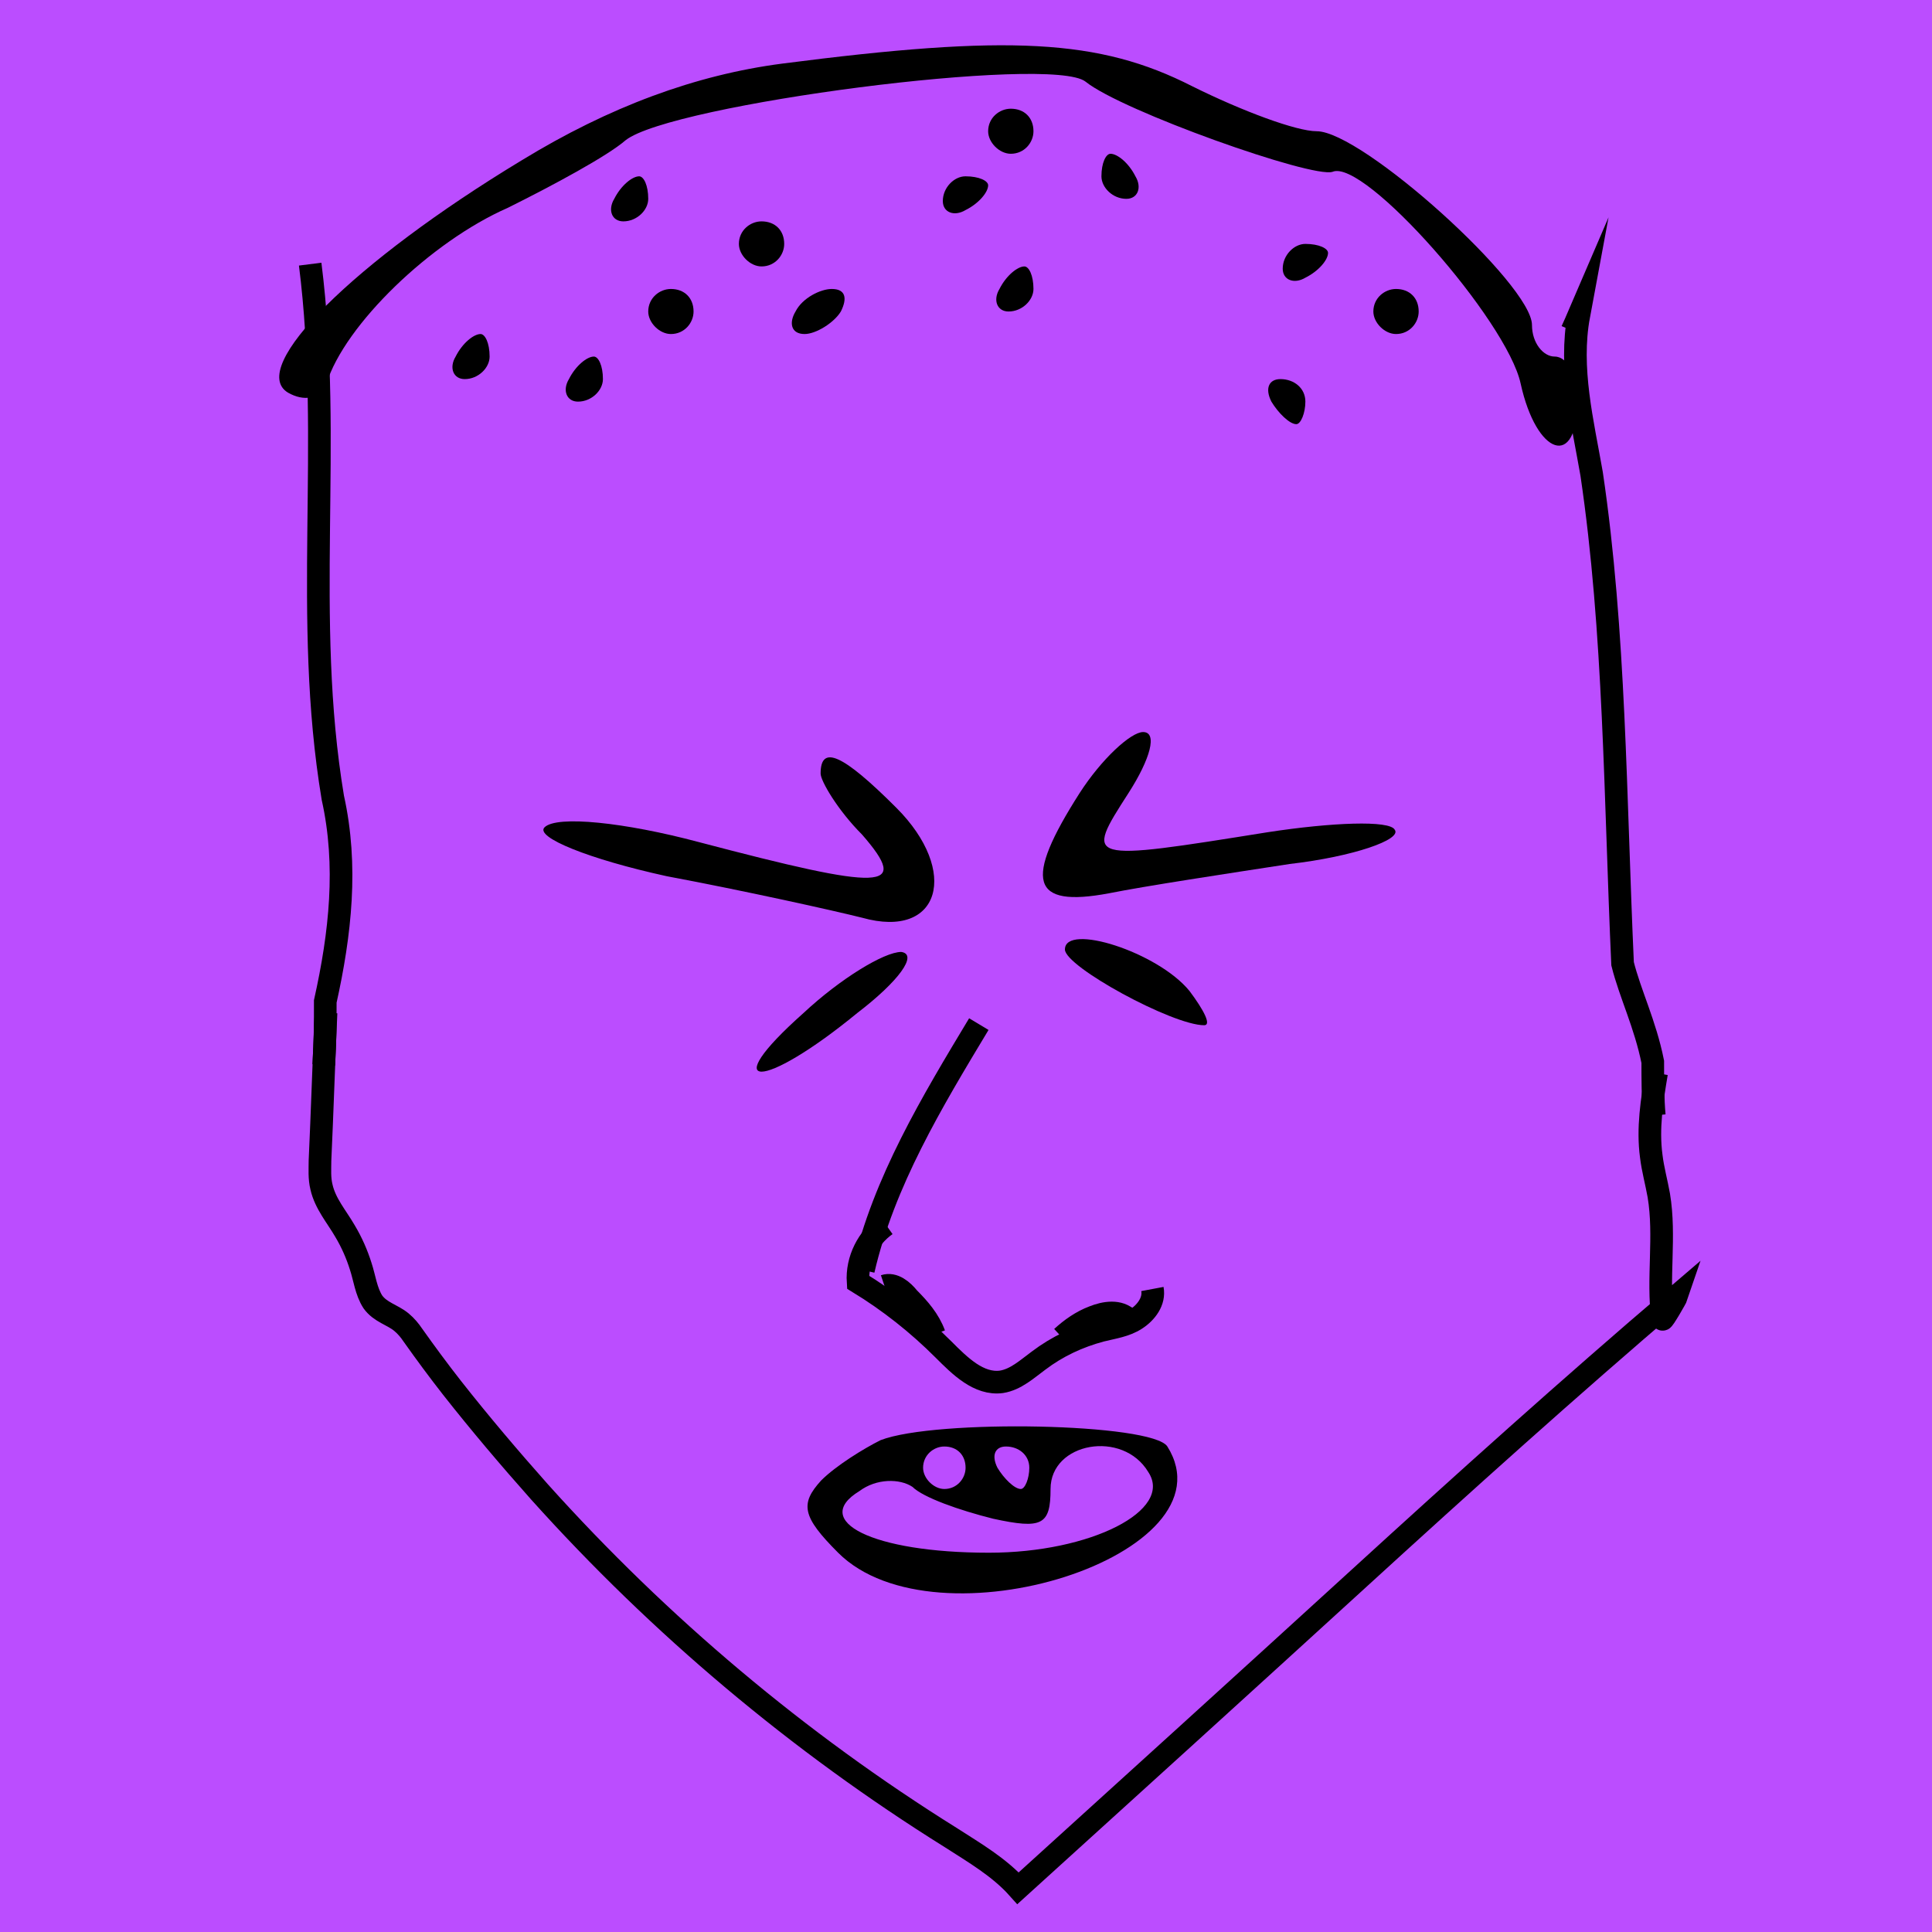
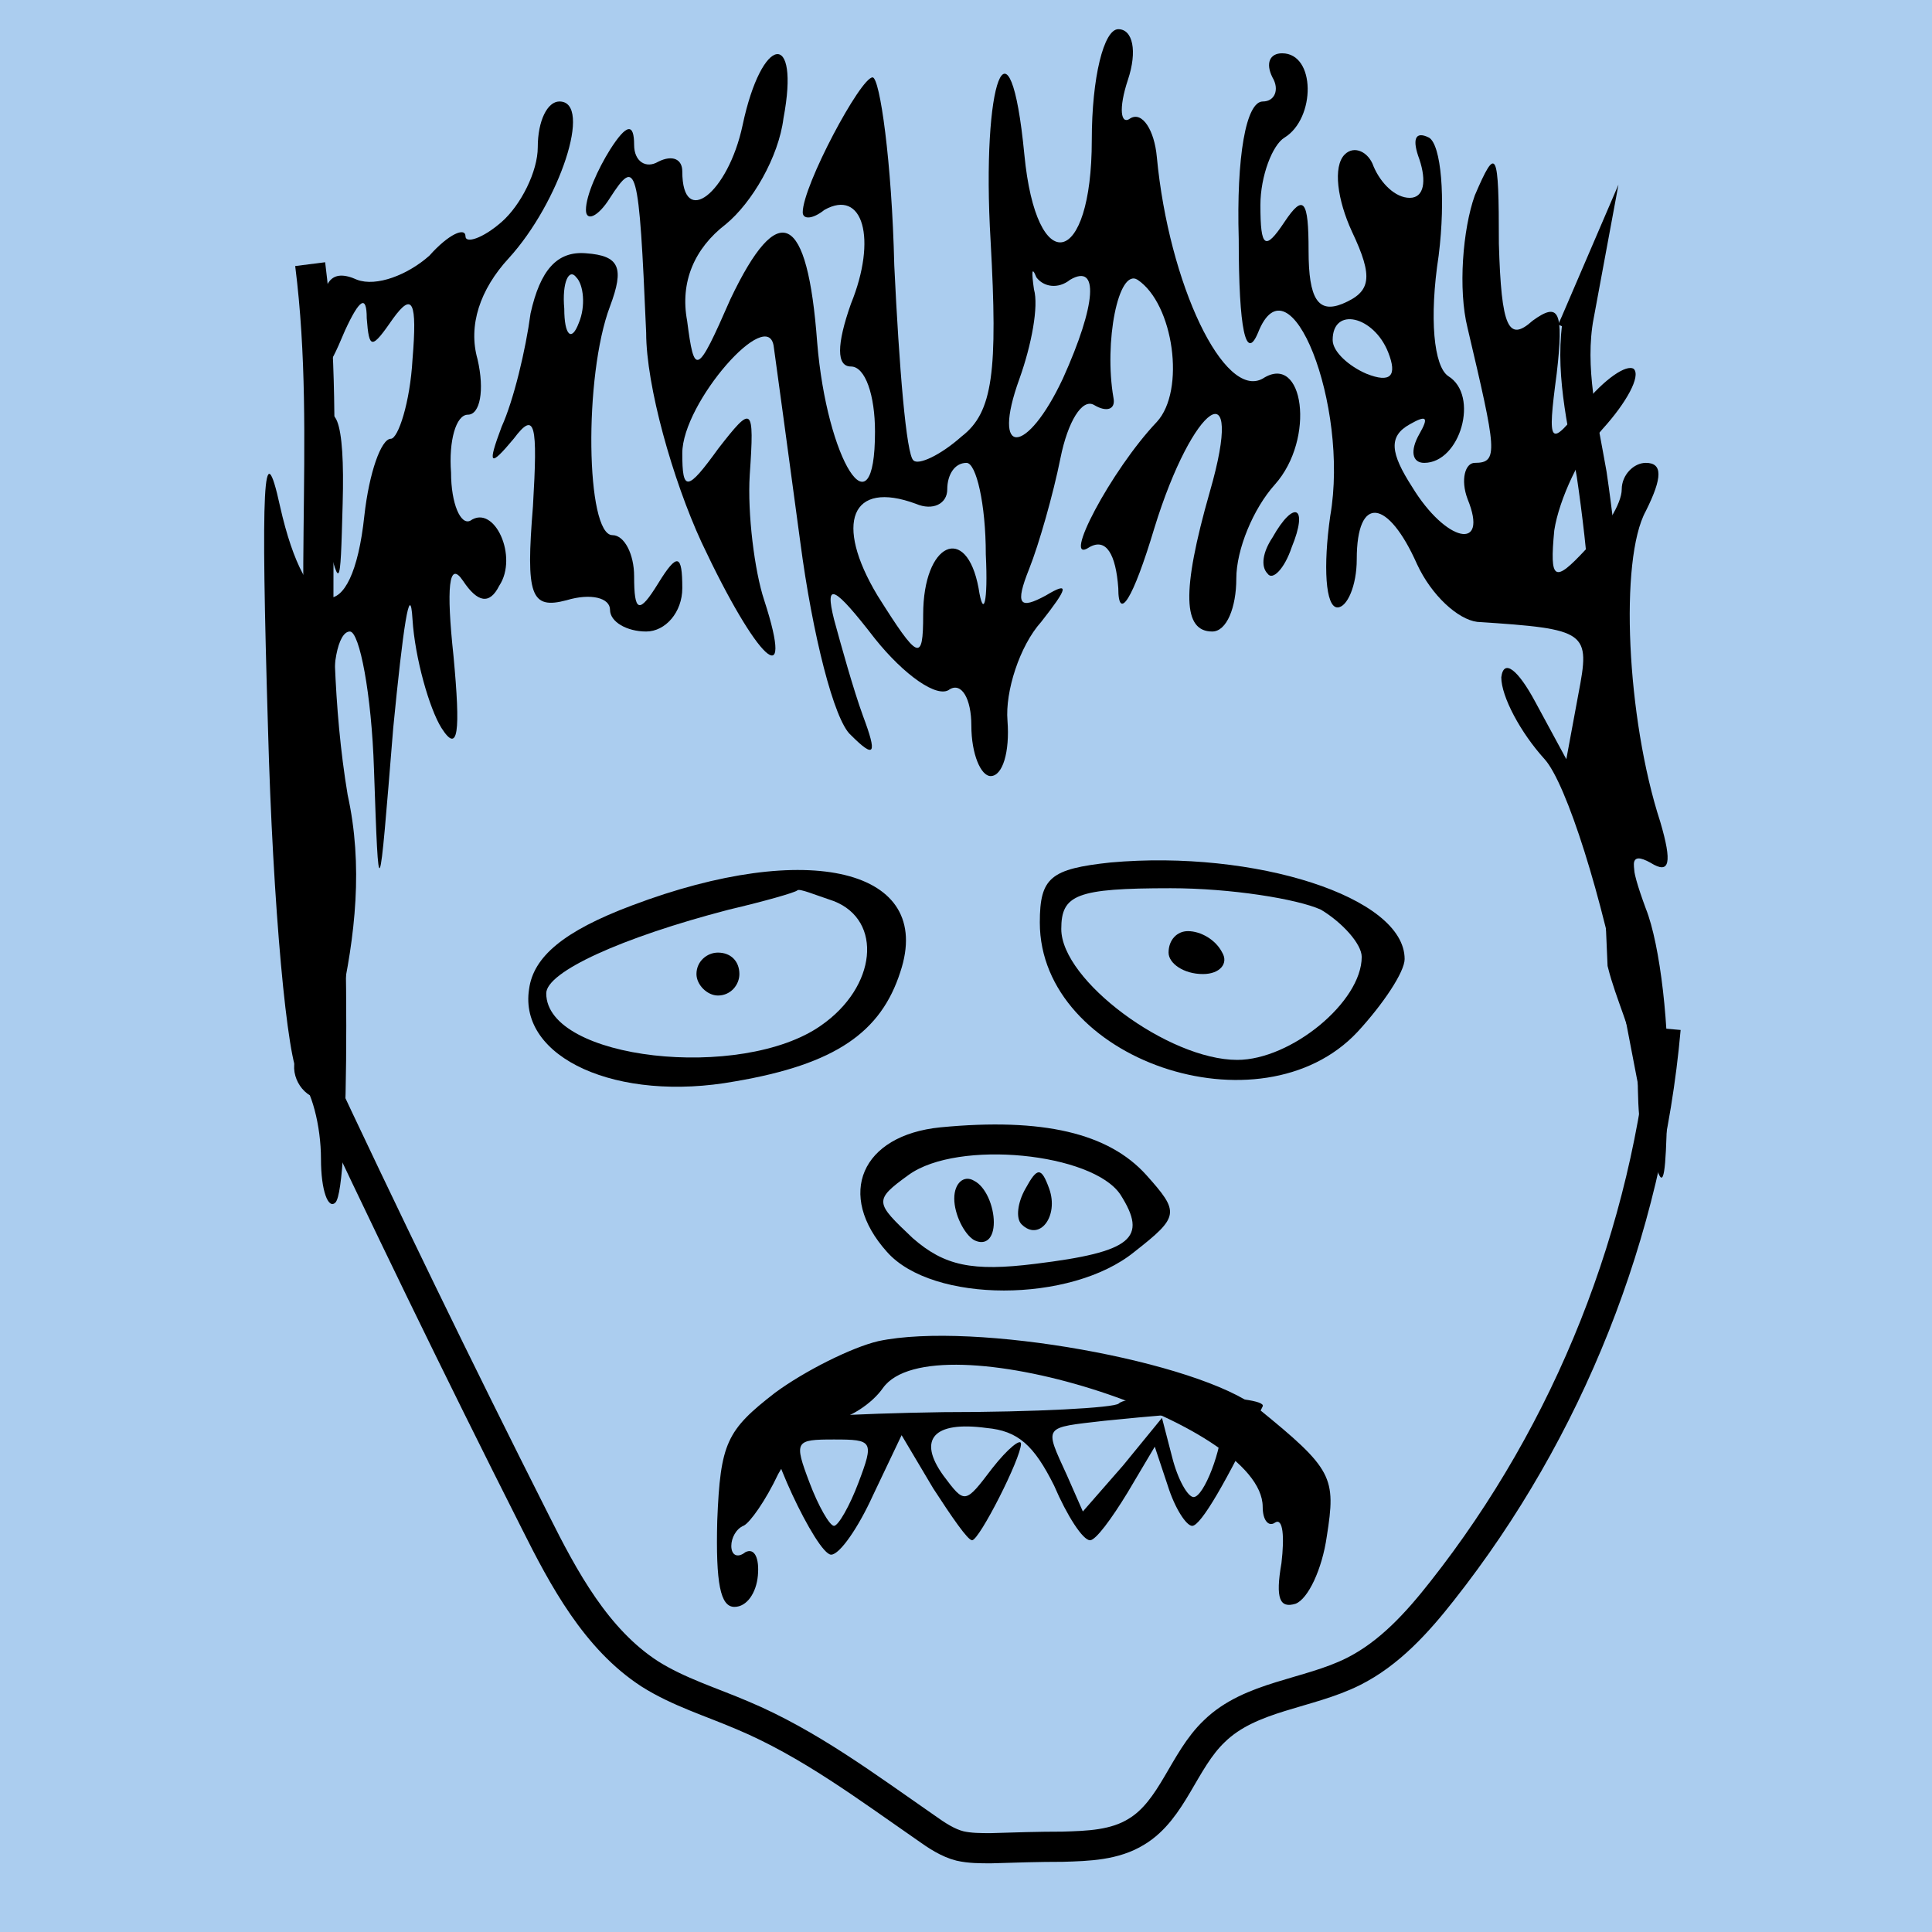
<svg xmlns="http://www.w3.org/2000/svg" width="256" height="256" viewBox="0 0 256 256" fill="none">
-   <g id="Frame 43">
-     <rect width="256" height="256" fill="#BB4DFF" />
+   <g id="Frame 50">
+     <rect width="256" height="256" fill="#ABCDEF" />
+     <rect width="256" height="256" fill="#ABCDEF" />
+     <rect width="256" height="256" fill="#ABCDEF" />
  </g>
  <style type="text/css">
	.st0{fill:none;stroke:#000000;stroke-width:4;stroke-miterlimit:10;}
</style>
  <g id="head">
    <path d="M38,51.8c0.5,0,0.7,0.2,0.5,0.6c-0.2,0.3-0.1,0.6,0.4,0.6c0.4,0,0.5,0.6,0.4,1.5c-0.2,0.8-0.1,1.5,0.1,1.5   c0.4,0,0.9,9.1,0.7,13c-0.4,8.8-0.4,9.5,0.5,10c0.7,0.4,0.7,0.5,0.1,0.6c-0.5,0-0.7,0.4-0.5,0.7c0.1,0.4-0.2,1.7-0.6,2.8l-0.9,2.1   l1.6-1c1.5-1,1.6-1,1.6,0.2c0,0.8-0.3,1.1-0.8,0.9c-0.5-0.2-1-0.1-1.3,0.3c-0.2,0.4,0.1,0.7,0.7,0.7c0.8,0,0.9,0.1,0.3,0.5   c-1.1,0.7-1,1.4,0.3,1.9c1,0.4,1,0.5-0.2,0.5c-1.3,0.1-1.5,0.7-1.4,4c0,1,0.1,2.8,0.1,4.1c0.1,1.4,0.4,2.2,0.8,2   c0.4-0.2,0.9,0.1,1.1,0.6c0.2,0.7,0.1,0.8-0.8,0.5c-0.7-0.2-1.2-0.1-1.2,0.2s0.3,0.7,0.6,0.7c0.4,0,0.4,0.4,0,1.2   c-0.8,1.5-0.2,1.6,1.4,0.1c1-0.8,1.1-0.8,0.5,0c-0.4,0.5-0.5,1.1-0.2,1.2c0.2,0.1,0.1,0.8-0.4,1.7c-0.8,1.4-0.8,1.4-0.5,0.1   c0.2-0.7,0.1-1.3-0.2-1.3c-0.8,0-0.6,2.2,0.4,3c0.7,0.5,0.9,3.1,1,12.7c0.1,6.6,0,11.8-0.2,11.7c-0.6-0.4-0.5,4,0.1,5.7   c0.4,0.8,0.6,3,0.6,4.7c0,0.1,0,0.2,0,0.4c1-0.7,2.1-1.2,3.2-1.7c-0.2-1.6-0.5-3.4-0.8-4.7c-0.3-1.9-0.6-12.4-0.6-23.2   c0-21.5-0.5-34.6-1.3-40.3c-0.6-3.7-0.3-27,0.3-28c0.2-0.3,0.1-0.7-0.2-0.9c-0.3-0.2-0.4-1.9-0.2-3.7c0.4-3.3,0.3-3.3-1.2-3.3   c-0.8,0-1.7,0.2-1.9,0.6c-0.2,0.3,0.1,1.5,0.5,2.7c0.5,1.1,0.7,2.7,0.5,3.3c-0.2,0.7-0.1,2.1,0.3,3c0.8,2.3-0.2,3.3-3.6,3.6   C36.6,50,37.1,51.8,38,51.8z M42.4,92.9c0.1,1-0.2,1.8-0.5,1.8c-0.4,0-0.5-0.3-0.3-0.6c0.2-0.4-0.1-0.6-0.5-0.6c-0.5,0-1-0.1-1-0.2   c0-0.7,1.2-3.4,1.4-3.4c0.2,0,0.1,0.4-0.1,1c-0.2,0.5-0.1,0.8,0.2,0.6C42,91.3,42.3,91.9,42.4,92.9z" />
    <path d="M210.3,59.3c0,1.5,0.2,2.8,0.5,2.8c0.5,0,0.8,4.6,1,22.3c0.3,20.3,1.5,34.1,3,33.6c0.7-0.2,0.6-1.9-0.7-10.3   c-1.1-8.2-1.1-18.9,0-18.9c1,0,1.3,1.8,1.9,11.9c0.2,3.1,0.5,6.5,0.6,7.5c0.3,2.3,1,13,1,14.2c-0.2,4.3-0.1,6.1,0.8,7.5   c0.6,0.8,0.8,1.6,0.4,1.6c-0.3,0-0.5,0.7-0.5,1.5c0,0.8,0.1,1.4,0.4,1.3c0.3-0.2,0.3,5.3,0.1,12.3c0,0.1,0,0.2,0,0.4   c0.6-0.7,1.4-1.2,2.2-1.5c0.1-0.7,0.3-1,0.6-0.9c0.2,0.1,0.4,0.3,0.5,0.6c0.6-0.1,1.2,0,1.8,0.1c0-0.3,0.1-0.5,0.1-0.6   c0.3-1.4,0.1-1.8-1.1-2.2c-1.4-0.5-1.4-0.8-1-2.8c0.3-1.3,0.4-2.5,0.3-2.7c-0.1-0.2-0.3-3-0.4-6.1c-0.1-3.1-0.3-6.2-0.6-6.7   c-0.3-0.5-0.7-2.3-0.8-3.9c-0.4-4-2.1-19.3-2.8-25.5c-0.3-2.8-0.6-8.1-0.7-11.9c-0.1-5.4-0.3-7.2-1.2-8.9c-0.8-1.5-1.1-3.4-1.1-6   c0-4.5-1-10.4-2.1-12.5c-1.5-2.9-2.2-6.7-1.8-10c0.4-3,0.3-3.3-0.8-3.3c-0.7,0-1.4,0.2-1.6,0.6c-0.2,0.3-0.2,1.6,0.1,2.7   c0.2,1.4,0.1,2.5-0.4,3c-0.6,0.7-0.6,1.3-0.2,2.3C209.8,55.1,210.3,56.8,210.3,59.3z M213.3,82.3c0.4-0.5,1-0.9,1.3-0.9   c0.4,0,0.3,0.4-0.1,0.9c-0.4,0.5-1,0.9-1.3,0.9C212.8,83.2,212.9,82.8,213.3,82.3z M214.7,83.8c0.7,0,0.9,0.2,0.5,0.4   c-0.4,0.1-0.8,0.8-0.8,1.4c0,1.4-1,2.1-1.4,0.9C212.5,85,213.3,83.8,214.7,83.8z" />
  </g>
  <path class="st0" d="M42.9,141.1c0.2-3.4,0.2-5.4,0.2-8.4c2-9,3-18,1-27c-4-24,0-47-3-70.7" />
  <path class="st0" d="M208.3,43.8c0.3-0.7,0.6-1.3,0.9-2c-1.3,7,0.5,14.1,1.7,21c3.1,20.9,3.1,42.9,4.1,64.9c1,4,3,8,4,13  c0,2,0,5,0.2,7.1" />
-   <path class="st0" d="M219.5,142.2c-0.6,3.6-1.2,7.3-0.7,11c0.2,1.7,0.7,3.5,1,5.2c0.9,5.4-0.2,11,0.5,16.4c0,0.3,1.8-2.8,1.9-3.1  c-14.3,12.2-28.3,24.8-42.2,37.5c-15,13.7-30.1,27.4-45.1,41c-2.5-2.8-5.8-4.7-8.9-6.7c-20.2-12.6-38.6-28.1-54.5-45.8  c-4-4.5-7.9-9.1-11.6-13.8c-1.8-2.3-3.5-4.6-5.2-7c-0.4-0.6-0.9-1.2-1.5-1.7c-1.2-1-2.8-1.3-3.8-2.7c-0.9-1.4-1.1-3.2-1.6-4.7  c-0.5-1.6-1.2-3.2-2.1-4.7c-1.1-1.9-2.6-3.6-3.1-5.8c-0.3-1.2-0.2-2.4-0.2-3.5c0.3-6.5,0.5-13,0.8-19.6" />
+   <path class="st0" d="M42.9,143.7c-1.4-0.1-2.4-2-1.7-3.2c9.6,20.5,19.5,40.9,29.7,61.1c3.8,7.6,8.1,15.6,15.2,20.2  c3.8,2.4,8.1,3.7,12.3,5.5c8.8,3.7,16.5,9.5,24.3,14.9c1.4,1,2.9,2,4.5,2.4c1.3,0.3,2.7,0.3,4.1,0.3c3.2-0.1,6.3-0.2,9.5-0.2  c3.4-0.1,6.9-0.2,9.8-2c4.8-2.9,6.2-9.4,10.3-13.3c4.8-4.7,12.4-4.9,18.4-7.9c4.8-2.4,8.5-6.5,11.8-10.7  c16.8-21.3,27.2-47.5,29.6-74.5" />
  <g id="hair">
-     <path id="Vector" d="M103.61 8.433C92.201 9.926 80.791 14.106 69.081 21.272C46.862 34.707 32.75 48.74 38.155 52.024C40.257 53.218 42.358 52.92 43.259 50.83C45.661 43.067 57.071 32.02 67.279 27.542C73.285 24.556 80.491 20.674 82.893 18.585C88.898 13.807 139.341 7.239 143.845 10.822C148.649 14.703 173.87 23.66 176.572 22.765C180.776 20.973 199.692 42.47 201.494 50.83C203.595 60.384 209 62.175 209 53.218C209 49.934 207.799 47.247 205.997 47.247C204.496 47.247 202.995 45.456 202.995 43.067C202.995 37.693 180.476 17.39 174.471 17.39C171.768 17.39 164.562 14.703 157.957 11.419C145.646 5.149 133.636 4.552 103.61 8.433Z" fill="black" />
-     <path id="Vector_2" d="M130.934 17.39C130.934 18.883 132.435 20.376 133.936 20.376C135.738 20.376 136.939 18.883 136.939 17.39C136.939 15.599 135.738 14.405 133.936 14.405C132.435 14.405 130.934 15.599 130.934 17.39Z" fill="black" />
-     <path id="Vector_3" d="M145.946 23.362C145.946 24.855 147.448 26.347 149.249 26.347C150.751 26.347 151.351 24.855 150.45 23.362C149.549 21.57 148.048 20.376 147.147 20.376C146.547 20.376 145.946 21.57 145.946 23.362Z" fill="black" />
-     <path id="Vector_4" d="M81.391 26.347C80.491 27.84 81.091 29.333 82.593 29.333C84.394 29.333 85.895 27.84 85.895 26.347C85.895 24.556 85.295 23.362 84.694 23.362C83.793 23.362 82.292 24.556 81.391 26.347Z" fill="black" />
-     <path id="Vector_5" d="M124.929 26.646C124.929 28.139 126.43 28.736 127.931 27.84C129.733 26.944 130.934 25.452 130.934 24.556C130.934 23.959 129.733 23.362 127.931 23.362C126.43 23.362 124.929 24.855 124.929 26.646Z" fill="black" />
-     <path id="Vector_6" d="M97.906 32.319C97.906 33.812 99.407 35.304 100.908 35.304C102.71 35.304 103.911 33.812 103.911 32.319C103.911 30.527 102.71 29.333 100.908 29.333C99.407 29.333 97.906 30.527 97.906 32.319Z" fill="black" />
-     <path id="Vector_7" d="M169.967 35.603C169.967 37.096 171.468 37.693 172.969 36.797C174.771 35.901 175.972 34.409 175.972 33.513C175.972 32.916 174.771 32.319 172.969 32.319C171.468 32.319 169.967 33.812 169.967 35.603Z" fill="black" />
-     <path id="Vector_8" d="M132.435 38.29C131.534 39.783 132.135 41.276 133.636 41.276C135.437 41.276 136.939 39.783 136.939 38.29C136.939 36.499 136.338 35.304 135.738 35.304C134.837 35.304 133.336 36.499 132.435 38.29Z" fill="black" />
-     <path id="Vector_9" d="M85.895 41.276C85.895 42.769 87.397 44.261 88.898 44.261C90.7 44.261 91.9 42.769 91.9 41.276C91.9 39.484 90.7 38.29 88.898 38.29C87.397 38.29 85.895 39.484 85.895 41.276Z" fill="black" />
-     <path id="Vector_10" d="M105.412 41.276C104.511 42.769 104.811 44.261 106.613 44.261C108.114 44.261 110.516 42.769 111.417 41.276C112.318 39.484 112.018 38.29 110.216 38.29C108.715 38.29 106.313 39.484 105.412 41.276Z" fill="black" />
-     <path id="Vector_11" d="M181.977 41.276C181.977 42.769 183.478 44.261 184.98 44.261C186.781 44.261 187.982 42.769 187.982 41.276C187.982 39.484 186.781 38.29 184.98 38.29C183.478 38.29 181.977 39.484 181.977 41.276Z" fill="black" />
-     <path id="Vector_12" d="M60.374 47.247C59.473 48.74 60.073 50.233 61.575 50.233C63.376 50.233 64.877 48.74 64.877 47.247C64.877 45.456 64.277 44.261 63.676 44.261C62.776 44.261 61.274 45.456 60.374 47.247Z" fill="black" />
-     <path id="Vector_13" d="M75.386 50.233C74.486 51.726 75.086 53.218 76.587 53.218C78.389 53.218 79.89 51.726 79.89 50.233C79.89 48.441 79.29 47.247 78.689 47.247C77.788 47.247 76.287 48.441 75.386 50.233Z" fill="black" />
-     <path id="Vector_14" d="M168.466 53.218C169.366 54.711 170.868 56.204 171.768 56.204C172.369 56.204 172.969 54.711 172.969 53.218C172.969 51.427 171.468 50.233 169.667 50.233C168.165 50.233 167.565 51.427 168.466 53.218Z" fill="black" />
+     <path id="Vector" d="M144.668 18.555C144.668 35.474 137.327 37.07 135.731 20.47C133.816 0.677 129.986 10.573 131.262 31.962C132.22 49.201 131.581 54.629 127.432 57.821C124.56 60.375 121.687 61.652 121.049 61.013C120.091 60.375 119.134 48.563 118.495 35.155C118.176 21.428 116.58 10.254 115.623 10.254C114.027 10.254 106.366 24.62 106.366 28.132C106.366 29.089 107.643 29.089 109.239 27.812C114.346 24.939 116.261 31.643 112.75 40.263C110.835 45.69 110.835 48.563 112.75 48.563C114.665 48.563 115.942 52.394 115.942 57.182C115.942 71.229 109.558 61.013 108.281 45.371C107.005 28.132 103.175 26.216 96.791 39.624C92.323 49.84 92.003 49.84 91.046 42.497C90.088 37.39 92.003 32.92 96.153 29.728C99.664 26.855 103.175 20.789 103.813 15.681C106.047 3.869 100.94 4.508 98.387 16.639C96.472 25.578 90.407 30.366 90.407 22.705C90.407 21.108 89.131 20.47 87.216 21.428C85.62 22.385 84.024 21.428 84.024 19.193C84.024 16.32 83.067 16.32 80.832 19.831C79.236 22.385 77.64 25.897 77.64 27.812C77.64 29.409 79.236 28.77 80.832 26.216C84.343 20.789 84.662 21.747 85.62 44.094C85.62 51.117 89.131 63.567 92.961 71.867C100.302 87.51 105.409 92.299 101.26 79.529C99.983 75.698 99.025 68.037 99.344 62.929C99.983 53.671 99.664 53.671 95.195 59.417C91.046 65.163 90.407 65.163 90.407 60.056C90.407 53.352 101.898 40.263 102.536 46.009C102.855 48.244 104.451 60.056 106.047 71.867C107.643 83.999 110.516 95.491 112.75 97.407C115.942 100.599 116.261 99.96 114.346 94.853C113.069 91.341 111.473 85.595 110.516 82.083C109.239 76.975 110.516 77.614 115.942 84.637C119.772 89.426 124.24 92.618 125.836 91.341C127.432 90.383 128.709 92.618 128.709 96.13C128.709 99.96 129.986 102.834 131.262 102.834C132.858 102.834 133.816 99.641 133.496 95.491C133.177 91.66 135.092 85.595 137.965 82.402C141.476 77.933 141.795 76.975 138.603 78.891C135.092 80.806 134.454 80.168 136.369 75.379C137.646 72.187 139.561 65.483 140.518 60.694C141.476 55.906 143.391 52.713 144.987 53.671C146.583 54.629 147.859 54.309 147.54 52.713C146.264 45.371 148.179 35.474 150.732 37.07C155.52 40.263 157.116 51.755 153.285 55.906C147.221 62.29 140.518 75.06 144.349 72.506C146.583 71.229 147.859 73.464 148.179 77.933C148.179 82.402 150.094 79.529 152.966 69.952C158.073 53.352 165.095 48.563 160.307 65.163C156.477 78.572 156.796 83.679 160.627 83.679C162.542 83.679 163.818 80.487 163.818 76.656C163.818 72.825 166.053 67.398 168.925 64.206C174.351 58.14 172.755 46.648 167.329 50.159C162.222 53.032 154.881 37.709 153.285 20.789C152.966 17.277 151.37 14.724 149.775 15.681C148.498 16.639 148.179 14.404 149.455 10.573C150.732 6.743 150.094 3.869 148.179 3.869C146.264 3.869 144.668 10.254 144.668 18.555ZM141.795 37.07C145.625 34.836 145.306 40.263 140.838 50.159C136.05 60.375 131.262 60.694 135.092 50.159C136.688 45.69 137.646 40.582 137.007 38.347C136.688 36.113 136.688 35.155 137.327 36.751C138.284 38.028 140.199 38.347 141.795 37.07ZM130.624 73.464C130.943 79.848 130.305 82.083 129.666 77.933C128.07 69.314 122.325 71.867 122.325 81.445C122.325 87.829 121.687 87.51 116.261 78.891C110.516 69.314 112.75 63.567 121.368 66.76C123.602 67.717 125.517 66.76 125.517 64.844C125.517 62.929 126.475 61.333 128.07 61.333C129.347 61.333 130.624 66.76 130.624 73.464Z" fill="black" />
+     <path id="Vector_2" d="M168.606 10.254C169.564 11.85 168.925 13.447 167.329 13.447C165.095 13.447 163.818 20.789 164.138 31.643C164.138 43.774 165.095 47.924 166.691 44.093C170.84 33.559 178.82 53.671 176.266 68.356C175.309 75.06 175.628 80.487 177.224 80.487C178.501 80.487 179.777 77.614 179.777 74.102C179.777 65.482 183.927 66.121 187.757 74.74C189.672 78.891 193.183 82.083 195.736 82.402C210.418 83.36 210.737 83.679 209.142 91.979L207.546 100.599L203.396 92.937C201.162 88.787 199.247 87.191 198.928 89.745C198.928 92.299 201.481 97.087 204.673 100.599C207.546 103.791 212.333 118.795 215.206 134.119C220.313 160.935 220.632 161.254 220.951 145.292C221.27 136.354 219.994 125.18 218.079 120.392C215.844 114.326 215.844 112.73 218.717 114.326C221.27 115.922 221.589 114.326 219.994 108.899C215.525 95.172 214.568 74.102 218.079 67.717C220.313 63.248 220.313 61.332 218.079 61.332C216.483 61.332 214.887 62.928 214.887 64.844C214.887 66.759 212.652 70.271 210.099 72.825C205.95 77.294 205.311 76.975 205.95 70.271C206.588 66.121 209.461 60.055 212.333 56.863C215.525 53.351 217.44 49.84 216.483 48.882C215.525 48.243 212.652 50.159 209.78 53.671C205.311 59.417 204.992 59.098 206.269 49.52C207.226 41.22 206.588 39.943 203.077 42.497C199.885 45.37 198.928 43.455 198.609 32.282C198.609 19.831 198.29 19.193 195.417 25.897C193.821 30.366 193.183 38.347 194.459 43.455C198.29 59.736 198.609 61.332 195.417 61.332C194.14 61.332 193.502 63.567 194.459 66.121C197.332 73.144 191.587 71.867 187.118 64.525C184.246 60.055 183.927 57.821 186.799 56.224C189.033 54.948 189.353 55.267 188.076 57.502C186.799 59.736 187.118 61.332 188.714 61.332C193.502 61.332 196.055 52.394 191.906 49.84C189.991 48.563 189.353 42.178 190.629 33.878C191.587 26.216 190.948 19.193 189.353 18.235C187.437 17.277 187.118 18.554 188.076 21.108C189.033 23.981 188.714 26.216 186.799 26.216C184.884 26.216 182.969 24.301 182.011 22.066C181.373 20.151 179.458 19.193 178.181 20.47C176.585 22.066 177.224 26.535 179.139 30.685C182.011 36.751 181.692 38.666 177.862 40.263C174.67 41.539 173.394 39.624 173.394 33.239C173.394 26.535 172.755 25.578 170.202 29.408C167.648 33.239 167.01 32.92 167.01 27.174C167.01 23.343 168.606 19.193 170.202 18.235C174.351 15.681 174.351 7.062 169.883 7.062C168.287 7.062 167.648 8.339 168.606 10.254ZM183.927 46.647C185.203 49.84 184.246 50.797 181.054 49.52C178.82 48.563 176.585 46.647 176.585 45.051C176.585 40.582 182.011 41.859 183.927 46.647Z" fill="black" />
+     <path id="Vector_3" d="M71.257 19.512C71.257 22.704 69.023 27.174 66.469 29.408C63.916 31.643 61.681 32.282 61.681 31.324C61.681 30.047 59.447 31.005 56.894 33.878C54.021 36.432 49.872 38.028 47.319 37.07C43.808 35.474 42.531 37.389 42.85 42.497C42.85 49.84 43.169 49.84 45.723 43.774C47.638 39.624 48.595 38.986 48.595 42.178C48.914 46.328 49.234 46.328 52.106 42.178C54.66 38.666 55.298 39.943 54.66 47.605C54.34 53.351 52.745 58.14 51.787 58.14C50.51 58.14 48.914 62.609 48.276 68.356C46.68 83.36 40.616 82.721 37.105 67.079C34.871 56.863 34.551 64.206 35.509 96.449C36.147 120.072 38.062 140.823 39.658 142.738C41.254 144.335 42.531 149.123 42.531 153.592C42.531 157.743 43.488 160.296 44.446 159.339C46.361 157.423 46.361 120.711 44.446 93.895C43.808 88.468 44.765 83.679 46.361 83.679C47.638 83.679 49.234 91.979 49.553 101.876C50.191 120.392 50.191 120.072 52.106 96.449C53.383 83.36 54.34 76.656 54.66 82.083C54.979 87.191 56.894 93.895 58.49 96.449C60.724 99.96 61.043 97.087 60.086 86.871C59.128 77.933 59.447 74.102 61.362 76.975C63.277 79.848 64.873 80.167 66.15 77.614C68.703 73.783 65.512 66.759 62.32 68.994C61.043 69.632 59.766 66.759 59.766 62.609C59.447 58.459 60.405 54.947 62.001 54.947C63.597 54.947 64.235 51.755 63.277 47.605C62.001 43.136 63.597 38.347 67.427 34.197C74.129 26.855 78.598 13.446 74.129 13.446C72.534 13.446 71.257 16 71.257 19.512Z" fill="black" />
+     <path id="Vector_4" d="M70.299 41.539C69.661 46.328 68.065 53.032 66.469 56.544C64.554 61.652 64.873 61.971 68.065 58.14C70.938 54.309 71.257 56.224 70.619 67.079C69.661 78.891 70.299 80.806 75.087 79.529C78.279 78.571 80.832 79.21 80.832 80.806C80.832 82.402 83.067 83.679 85.62 83.679C88.173 83.679 90.408 81.125 90.408 77.933C90.408 73.463 89.769 73.144 87.216 77.294C84.662 81.444 84.024 81.125 84.024 76.337C84.024 73.463 82.747 70.909 81.151 70.909C77.641 70.909 77.321 49.84 80.832 40.582C82.747 35.474 82.109 33.878 77.641 33.559C73.81 33.239 71.576 35.793 70.299 41.539ZM76.683 42.816C75.725 45.37 74.768 44.413 74.768 40.901C74.449 37.389 75.406 35.474 76.364 36.751C77.321 37.709 77.641 40.582 76.683 42.816Z" fill="black" />
+     <path id="Vector_5" d="M41.573 57.182C40.935 58.779 41.573 63.886 42.85 69.313C45.084 78.571 45.084 78.571 45.404 66.76C45.723 55.586 44.446 52.074 41.573 57.182Z" fill="black" />
+     <path id="Vector_6" d="M168.606 71.229C167.329 73.144 167.01 75.06 167.968 76.017C168.606 76.975 170.202 75.379 171.16 72.506C173.394 67.079 171.479 66.121 168.606 71.229Z" fill="black" />
  </g>
-   <g id="head">
-     <g id="Group 52">
-       <path id="Vector" d="M143.051 105.094C135.605 116.748 136.576 120.309 146.935 118.367C151.792 117.396 162.475 115.777 170.892 114.482C179.31 113.511 185.784 111.245 184.813 109.95C184.166 108.655 176.396 108.978 167.979 110.273C143.698 114.158 143.698 114.158 149.525 105.094C152.439 100.561 153.41 97 151.468 97C149.849 97 145.964 100.561 143.051 105.094Z" fill="black" />
-       <path id="Vector_2" d="M108.735 102.503C108.735 103.475 111.001 107.36 114.238 110.597C120.713 118.043 117.152 118.043 92.548 111.568C82.835 108.978 73.771 108.007 72.152 109.626C70.857 110.921 77.979 113.834 88.339 116.101C98.699 118.043 110.353 120.633 114.238 121.604C124.598 124.518 127.188 115.453 118.771 107.036C111.648 99.913 108.735 98.619 108.735 102.503Z" fill="black" />
-       <path id="Vector_3" d="M141.108 125.813C141.108 128.079 155.353 135.849 159.561 135.849C160.533 135.849 159.561 133.906 157.619 131.316C153.41 126.137 141.108 122.252 141.108 125.813Z" fill="black" />
-       <path id="Vector_4" d="M106.468 134.23C94.814 144.59 100.965 144.59 113.591 134.23C119.094 130.022 121.684 126.46 119.418 126.137C117.152 126.137 111.324 129.698 106.468 134.23Z" fill="black" />
+   <g id="Frame 8">
+     <path id="Vector" d="M147.165 114.282C139.203 115.135 137.781 116.272 137.781 122.244C137.781 140.442 167.07 150.395 179.865 136.746C183.278 133.049 186.121 128.784 186.121 127.078C186.121 118.832 166.217 112.576 147.165 114.282ZM175.031 120.538C177.875 122.244 180.434 125.087 180.434 126.793C180.434 132.765 171.05 140.442 163.942 140.442C154.843 140.442 140.625 129.921 140.625 123.097C140.625 118.547 142.615 117.694 155.127 117.694C163.089 117.694 171.904 119.116 175.031 120.538Z" fill="black" />
+     <path id="Vector_2" d="M154.842 126.225C154.842 127.647 156.833 129.068 159.392 129.068C161.667 129.068 162.804 127.647 161.951 126.225C161.098 124.519 159.108 123.381 157.402 123.381C155.98 123.381 154.842 124.519 154.842 126.225Z" fill="black" />
+     <path id="Vector_3" d="M83.755 119.969C74.656 123.382 70.675 126.794 70.106 131.059C68.684 140.158 81.764 146.13 97.404 143.286C110.768 141.011 116.739 136.746 119.299 128.784C123.848 115.135 107.072 111.154 83.755 119.969ZM110.484 119.401C117.024 121.96 116.171 130.775 108.778 135.893C98.257 143.286 72.381 140.443 72.381 131.628C72.381 128.784 82.333 124.235 96.551 120.538C101.385 119.401 105.365 118.263 105.65 117.979C105.934 117.695 107.925 118.548 110.484 119.401Z" fill="black" />
+     <path id="Vector_4" d="M92.285 129.068C92.285 130.49 93.707 131.912 95.129 131.912C96.835 131.912 97.972 130.49 97.972 129.068C97.972 127.362 96.835 126.225 95.129 126.225C93.707 126.225 92.285 127.362 92.285 129.068Z" fill="black" />
+   </g>
+   <g id="Frame 23">
+     <path id="Vector" d="M124.61 149.378C114.126 150.426 110.719 158.289 117.534 165.889C123.562 172.703 141.907 172.703 150.294 165.889C156.322 161.172 156.322 160.648 151.867 155.668C146.887 150.164 138.238 148.068 124.61 149.378ZM148.46 158.289C152.129 164.055 150.032 165.889 137.19 167.462C128.803 168.51 125.134 167.724 120.941 164.055C115.961 159.337 115.699 159.075 120.417 155.668C126.969 150.951 144.79 152.785 148.46 158.289Z" fill="black" />
+     <path id="Vector_2" d="M126.445 158.813C126.445 160.91 127.755 163.531 129.065 164.317C130.638 165.103 131.686 164.055 131.686 161.958C131.686 159.862 130.638 157.241 129.065 156.454C127.755 155.668 126.445 156.717 126.445 158.813Z" fill="black" />
+     <path id="Vector_3" d="M135.879 157.503C134.831 159.337 134.569 161.434 135.355 162.22C137.714 164.579 140.335 161.172 139.024 157.503C137.976 154.62 137.452 154.62 135.879 157.503Z" fill="black" />
+   </g>
+   <g id="Frame 30">
+     <g id="Group 39">
+       <path id="Vector" d="M148.249 185.971C147.677 186.544 137.194 187.116 124.995 187.116C112.796 187.307 102.503 187.879 102.122 188.642C100.978 190.549 108.221 206 110.127 206C111.271 206 113.749 202.376 115.655 198.179L119.467 190.168L123.661 197.226C126.139 201.041 128.235 204.093 128.807 204.093C129.76 204.093 135.288 193.22 135.288 191.312C135.288 190.549 133.572 191.885 131.476 194.555C127.854 199.324 127.854 199.324 124.995 195.509C121.564 190.74 123.661 188.26 130.713 189.214C134.907 189.596 137.003 191.503 139.672 196.844C141.387 200.85 143.484 204.093 144.437 204.093C145.199 204.093 147.296 201.231 149.393 197.798L153.014 191.694L154.73 196.844C155.683 199.896 157.208 202.185 157.97 202.185C159.114 202.185 162.545 196.272 167.31 186.353C168.073 184.827 149.774 184.445 148.249 185.971ZM161.973 188.26C161.973 192.075 159.495 198.37 158.161 198.37C157.398 198.37 156.064 196.081 155.302 193.029L153.968 187.879L148.821 194.174L143.484 200.278L141.387 195.509C138.338 188.833 138.147 189.214 146.343 188.26C159.686 186.925 161.973 186.925 161.973 188.26ZM113.749 196.463C112.605 199.515 111.08 202.185 110.509 202.185C109.937 202.185 108.412 199.515 107.268 196.463C105.171 190.931 105.362 190.74 110.509 190.74C115.655 190.74 115.846 190.931 113.749 196.463Z" fill="black" />
    </g>
  </g>
-   <style type="text/css">
- 	.st0{fill:none;stroke:#000000;stroke-width:3;stroke-miterlimit:10;}
- </style>
-   <g id="Frame_25">
-     <path d="M115.2,165.7c0.3-0.2,0.7-0.4,1.1-0.6l8-14.8c4.9-8.9,7.9-16.3,6.7-16.3c-1.2,0-6.2,7.7-11.1,17.3   c-4.8,9.2-7.2,14.9-6.7,16.7C113.4,167.1,114.1,166.3,115.2,165.7z" />
-   </g>
-   <path class="st0" d="M117.4,162.3c-2.4,1.7-3.9,4.6-3.7,7.6c4.1,2.5,7.9,5.5,11.3,8.9c2.2,2.2,4.7,4.7,7.7,4.3  c1.9-0.3,3.4-1.7,4.9-2.8c2.5-1.9,5.3-3.2,8.3-4c1.6-0.4,3.2-0.6,4.6-1.5s2.5-2.4,2.2-4" />
-   <path class="st0" d="M117.2,170.4c1.2-0.4,2.4,0.6,3.2,1.6c1.4,1.4,2.7,2.9,3.4,4.8" />
-   <path class="st0" d="M140.7,177.2c1.2-1.1,2.6-2.1,4.2-2.7c1.5-0.6,3.4-0.9,4.6,0.3c0.1,0.1,0.3,0.3,0.5,0.2s-0.2-0.4-0.1-0.2" />
-   <path class="st0" d="M129.7,135.7c-6.2,10.3-12.6,20.9-15.3,32.6" />
-   <g id="Frame 27">
-     <g id="Group 39">
-       <path id="Vector" d="M116.685 190.826C114.433 191.951 110.774 194.203 108.804 196.174C105.989 199.27 106.271 200.958 111.056 205.743C124.003 218.691 163.69 206.025 154.683 191.67C152.713 188.574 124.003 188.011 116.685 190.826ZM127.944 194.485C127.944 195.892 126.818 197.299 125.129 197.299C123.722 197.299 122.314 195.892 122.314 194.485C122.314 192.796 123.722 191.67 125.129 191.67C126.818 191.67 127.944 192.796 127.944 194.485ZM136.388 194.485C136.388 195.892 135.825 197.299 135.262 197.299C134.418 197.299 133.01 195.892 132.166 194.485C131.321 192.796 131.884 191.67 133.292 191.67C134.981 191.67 136.388 192.796 136.388 194.485ZM152.15 195.048C155.528 200.114 144.55 205.743 131.04 205.743C115.559 205.743 107.397 201.521 113.87 197.581C116.122 195.892 119.218 195.892 120.907 197.018C122.314 198.425 127.099 200.114 131.603 201.24C138.077 202.647 139.203 202.084 139.203 197.299C139.203 191.107 148.772 189.418 152.15 195.048Z" fill="black" />
+   <g id="Frame 32">
+     <g id="Group">
+       <g id="Group 42">
+         <path id="Vector" d="M116.369 177.711C112.848 178.54 106.635 181.646 102.7 184.546C96.281 189.517 95.452 191.174 95.038 201.529C94.831 209.814 95.452 212.921 97.316 212.921C98.973 212.921 100.215 211.057 100.422 208.779C100.63 206.5 100.008 205.05 98.766 205.672C97.73 206.5 96.902 206.086 96.902 204.843C96.902 203.808 97.523 202.565 98.559 202.151C99.387 201.737 101.458 198.837 103.115 195.316C104.979 192.002 108.085 188.688 110.363 188.274C112.641 187.86 115.54 185.996 116.99 183.925C123.617 174.604 167.313 188.274 167.313 199.665C167.313 201.529 168.142 202.358 168.97 201.737C170.006 201.115 170.213 203.601 169.799 207.122C168.97 211.885 169.591 213.128 171.662 212.507C173.319 211.885 175.183 207.95 175.804 203.601C177.047 195.73 176.633 194.695 166.692 186.617C158.823 180.404 129.001 175.019 116.369 177.711Z" fill="black" />
+       </g>
    </g>
  </g>
</svg>
